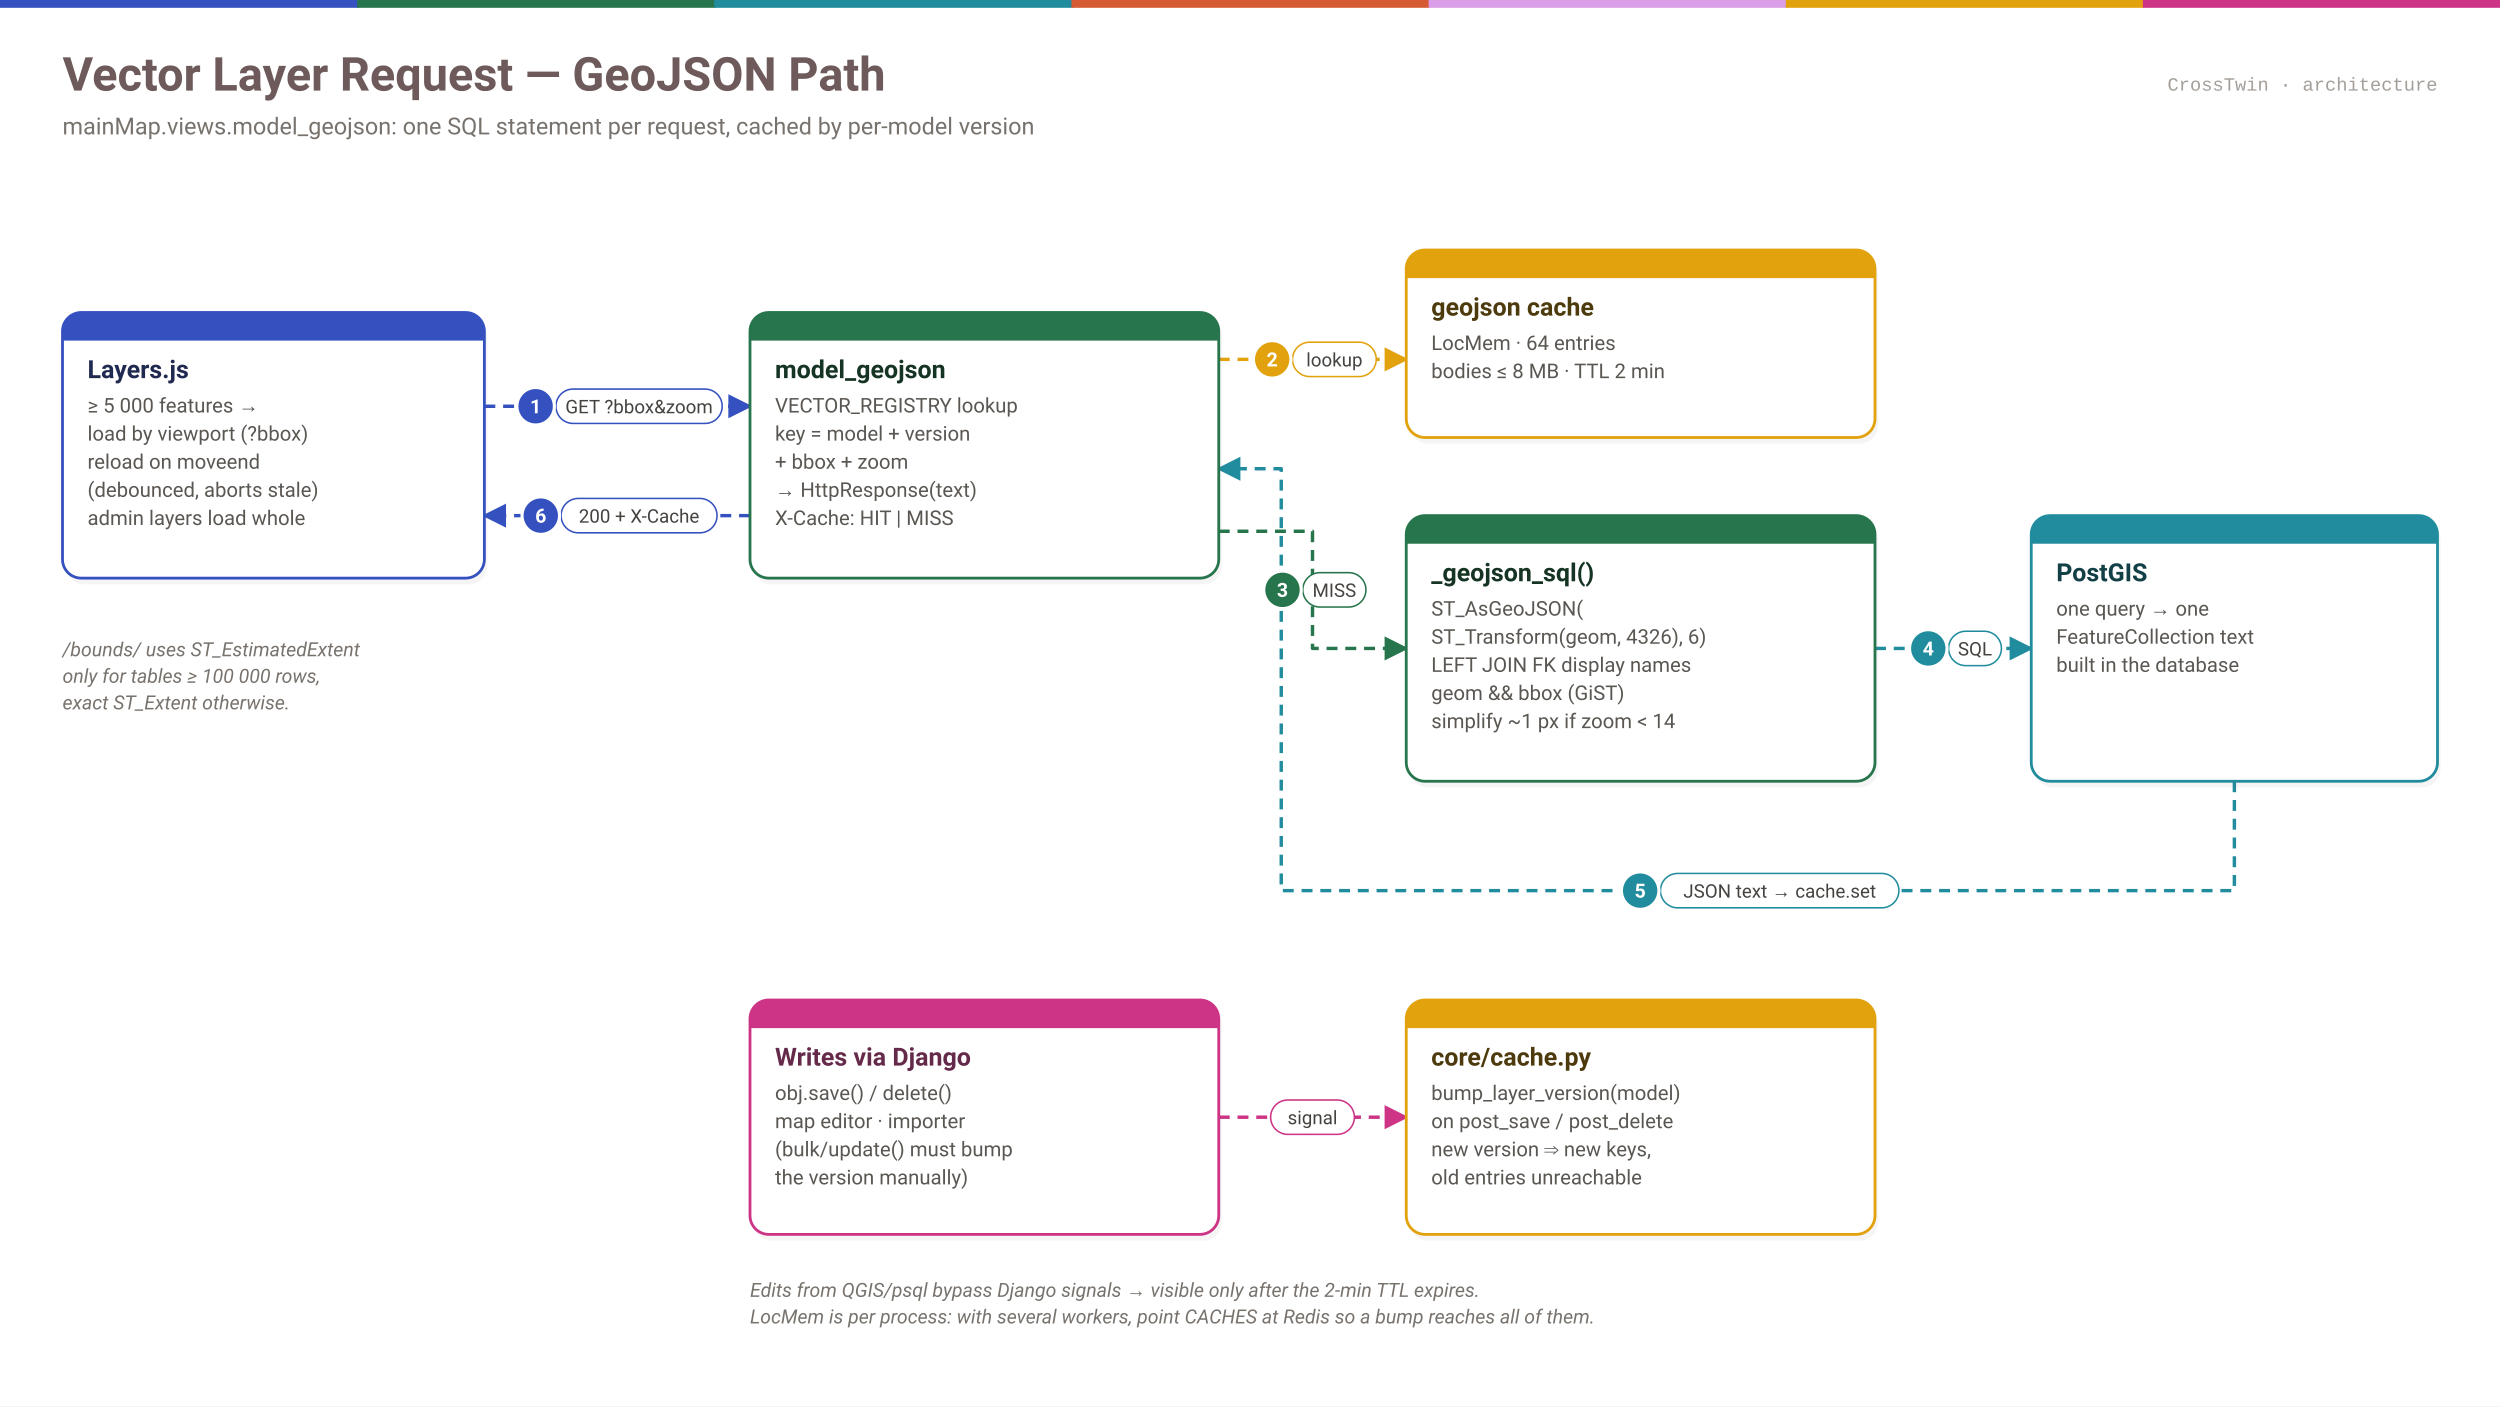
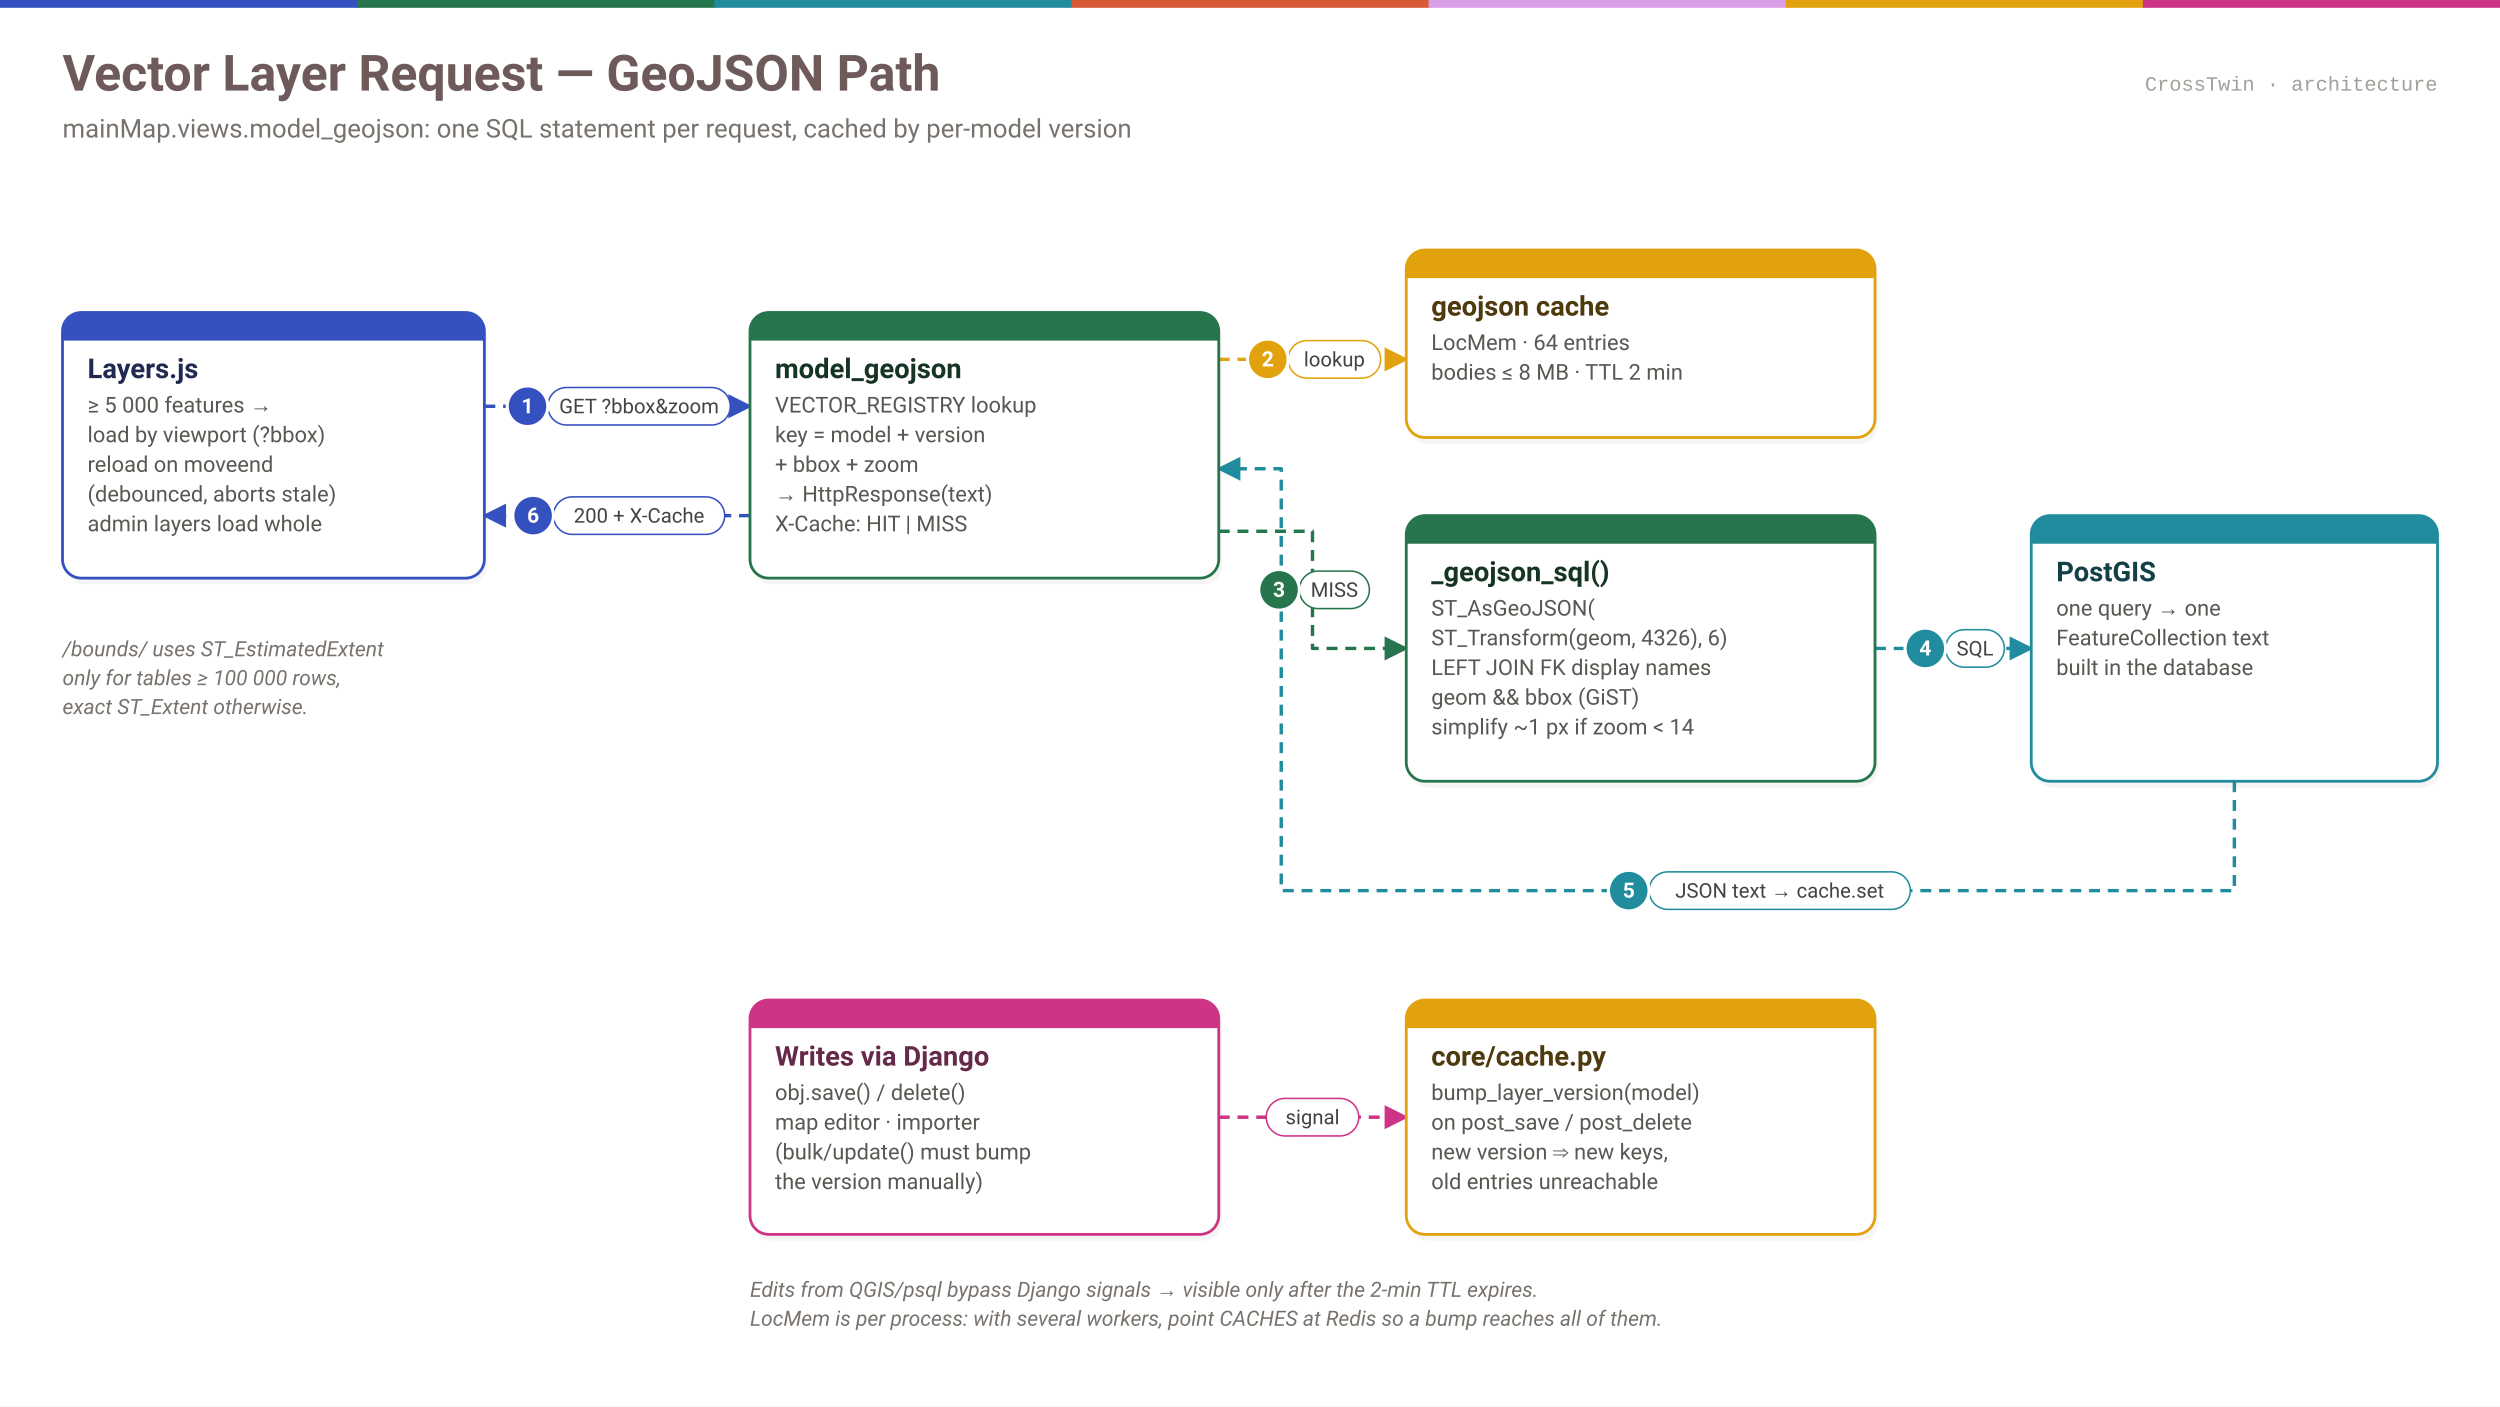
<svg xmlns="http://www.w3.org/2000/svg" viewBox="0 0 1600 900" width="1600" height="900" role="img" aria-label="Vector Layer Request — GeoJSON Path">
  <style>
  .t { font-family:'Roboto','Helvetica Neue','Arial',sans-serif; }
  .m { font-family:'JetBrains Mono','Consolas','Courier New',monospace; }
  .flow { stroke-dasharray:7 5; animation:dash 1.2s linear infinite; }
  @keyframes dash { to { stroke-dashoffset:-24; } }
  @media (prefers-reduced-motion: reduce) { .flow { animation:none; } }
</style>
  <defs>
    <marker id="a-client" viewBox="0 0 10 10" refX="9" refY="5" markerWidth="7" markerHeight="7" orient="auto-start-reverse">
      <path d="M0,0 L10,5 L0,10 z" fill="#3551BF" />
    </marker>
    <marker id="as-client" viewBox="0 0 10 10" refX="9" refY="5" markerWidth="7" markerHeight="7" orient="auto-start-reverse">
      <path d="M0,0 L10,5 L0,10 z" fill="#3551BF" />
    </marker>
    <marker id="a-django" viewBox="0 0 10 10" refX="9" refY="5" markerWidth="7" markerHeight="7" orient="auto-start-reverse">
      <path d="M0,0 L10,5 L0,10 z" fill="#27754C" />
    </marker>
    <marker id="as-django" viewBox="0 0 10 10" refX="9" refY="5" markerWidth="7" markerHeight="7" orient="auto-start-reverse">
      <path d="M0,0 L10,5 L0,10 z" fill="#27754C" />
    </marker>
    <marker id="a-data" viewBox="0 0 10 10" refX="9" refY="5" markerWidth="7" markerHeight="7" orient="auto-start-reverse">
      <path d="M0,0 L10,5 L0,10 z" fill="#218C9D" />
    </marker>
    <marker id="as-data" viewBox="0 0 10 10" refX="9" refY="5" markerWidth="7" markerHeight="7" orient="auto-start-reverse">
      <path d="M0,0 L10,5 L0,10 z" fill="#218C9D" />
    </marker>
    <marker id="a-external" viewBox="0 0 10 10" refX="9" refY="5" markerWidth="7" markerHeight="7" orient="auto-start-reverse">
      <path d="M0,0 L10,5 L0,10 z" fill="#D65B35" />
    </marker>
    <marker id="as-external" viewBox="0 0 10 10" refX="9" refY="5" markerWidth="7" markerHeight="7" orient="auto-start-reverse">
      <path d="M0,0 L10,5 L0,10 z" fill="#D65B35" />
    </marker>
    <marker id="a-raster" viewBox="0 0 10 10" refX="9" refY="5" markerWidth="7" markerHeight="7" orient="auto-start-reverse">
      <path d="M0,0 L10,5 L0,10 z" fill="#DA9DE8" />
    </marker>
    <marker id="as-raster" viewBox="0 0 10 10" refX="9" refY="5" markerWidth="7" markerHeight="7" orient="auto-start-reverse">
      <path d="M0,0 L10,5 L0,10 z" fill="#DA9DE8" />
    </marker>
    <marker id="a-cache" viewBox="0 0 10 10" refX="9" refY="5" markerWidth="7" markerHeight="7" orient="auto-start-reverse">
      <path d="M0,0 L10,5 L0,10 z" fill="#E2A20E" />
    </marker>
    <marker id="as-cache" viewBox="0 0 10 10" refX="9" refY="5" markerWidth="7" markerHeight="7" orient="auto-start-reverse">
      <path d="M0,0 L10,5 L0,10 z" fill="#E2A20E" />
    </marker>
    <marker id="a-signal" viewBox="0 0 10 10" refX="9" refY="5" markerWidth="7" markerHeight="7" orient="auto-start-reverse">
      <path d="M0,0 L10,5 L0,10 z" fill="#CD3485" />
    </marker>
    <marker id="as-signal" viewBox="0 0 10 10" refX="9" refY="5" markerWidth="7" markerHeight="7" orient="auto-start-reverse">
      <path d="M0,0 L10,5 L0,10 z" fill="#CD3485" />
    </marker>
    <marker id="a-neutral" viewBox="0 0 10 10" refX="9" refY="5" markerWidth="7" markerHeight="7" orient="auto-start-reverse">
      <path d="M0,0 L10,5 L0,10 z" fill="#1E1D2C" />
    </marker>
    <marker id="as-neutral" viewBox="0 0 10 10" refX="9" refY="5" markerWidth="7" markerHeight="7" orient="auto-start-reverse">
      <path d="M0,0 L10,5 L0,10 z" fill="#1E1D2C" />
    </marker>
  </defs>
  <rect width="1600" height="900" fill="#ffffff" />
  <rect x="0.0" width="229.6" height="5" fill="#3551BF" />
  <rect x="228.6" width="229.6" height="5" fill="#27754C" />
  <rect x="457.1" width="229.6" height="5" fill="#218C9D" />
  <rect x="685.7" width="229.6" height="5" fill="#D65B35" />
  <rect x="914.3" width="229.6" height="5" fill="#DA9DE8" />
  <rect x="1142.9" width="229.6" height="5" fill="#E2A20E" />
  <rect x="1371.4" width="229.6" height="5" fill="#CD3485" />
-   <text class="t" x="40" y="58" font-size="30" font-weight="600" fill="#6E5A5A">Vector Layer Request — GeoJSON Path</text>
-   <text class="t" x="40" y="86" font-size="15" fill="#78726D">mainMap.views.model_geojson: one SQL statement per request, cached by per-model version</text>
-   <text class="m" x="1560" y="58" font-size="12" fill="#A39E99" text-anchor="end">CrossTwin · architecture</text>
+   <text class="t" x="40" y="58" font-size="32" font-weight="600" fill="#6E5A5A">Vector Layer Request — GeoJSON Path</text>
+   <text class="t" x="40" y="88" font-size="16.5" fill="#78726D">mainMap.views.model_geojson: one SQL statement per request, cached by per-model version</text>
+   <text class="m" x="1560" y="58" font-size="13" fill="#A39E99" text-anchor="end">CrossTwin · architecture</text>
  <path d="M780,715 L900,715" fill="none" stroke="#CD3485" stroke-width="2.2" stroke-linejoin="round" class="flow" marker-end="url(#a-signal)" />
  <path d="M480,330 L310,330" fill="none" stroke="#3551BF" stroke-width="2.2" stroke-linejoin="round" class="flow" marker-end="url(#a-client)" />
  <path d="M1430,500 L1430,570 L820,570 L820,300 L780,300" fill="none" stroke="#218C9D" stroke-width="2.2" stroke-linejoin="round" class="flow" marker-end="url(#a-data)" />
  <path d="M1200,415 L1300,415" fill="none" stroke="#218C9D" stroke-width="2.2" stroke-linejoin="round" class="flow" marker-end="url(#a-data)" />
  <path d="M780,340 L840,340 L840,415 L900,415" fill="none" stroke="#27754C" stroke-width="2.2" stroke-linejoin="round" class="flow" marker-end="url(#a-django)" />
  <path d="M780,230 L900,230" fill="none" stroke="#E2A20E" stroke-width="2.2" stroke-linejoin="round" class="flow" marker-end="url(#a-cache)" />
  <path d="M310,260 L480,260" fill="none" stroke="#3551BF" stroke-width="2.2" stroke-linejoin="round" class="flow" marker-end="url(#a-client)" />
  <rect x="42" y="204" width="270" height="170" rx="12" fill="#6E5A5A" fill-opacity="0.06" />
  <rect x="40" y="200" width="270" height="170" rx="12" fill="#fff" stroke="#3551BF" stroke-width="1.8" />
  <path d="M52,200 h246 a12,12 0 0 1 12,12 v6 h-270 v-6 a12,12 0 0 1 12,-12 z" fill="#3551BF" />
-   <text class="t" x="56" y="242" font-size="16" font-weight="700" fill="#202A50">Layers.js</text>
-   <text class="t" x="56" y="264" font-size="13" fill="#5A5652">≥ 5 000 features →</text>
-   <text class="t" x="56" y="282" font-size="13" fill="#5A5652">load by viewport (?bbox)</text>
-   <text class="t" x="56" y="300" font-size="13" fill="#5A5652">reload on moveend</text>
-   <text class="t" x="56" y="318" font-size="13" fill="#5A5652">(debounced, aborts stale)</text>
-   <text class="t" x="56" y="336" font-size="13" fill="#5A5652">admin layers load whole</text>
+   <text class="t" x="56" y="242" font-size="17.5" font-weight="700" fill="#202A50">Layers.js</text>
+   <text class="t" x="56" y="264" font-size="14" fill="#5A5652">≥ 5 000 features →</text>
+   <text class="t" x="56" y="283" font-size="14" fill="#5A5652">load by viewport (?bbox)</text>
+   <text class="t" x="56" y="302" font-size="14" fill="#5A5652">reload on moveend</text>
+   <text class="t" x="56" y="321" font-size="14" fill="#5A5652">(debounced, aborts stale)</text>
+   <text class="t" x="56" y="340" font-size="14" fill="#5A5652">admin layers load whole</text>
  <rect x="482" y="204" width="300" height="170" rx="12" fill="#6E5A5A" fill-opacity="0.06" />
  <rect x="480" y="200" width="300" height="170" rx="12" fill="#fff" stroke="#27754C" stroke-width="1.8" />
  <path d="M492,200 h276 a12,12 0 0 1 12,12 v6 h-300 v-6 a12,12 0 0 1 12,-12 z" fill="#27754C" />
-   <text class="t" x="496" y="242" font-size="16" font-weight="700" fill="#163424">model_geojson</text>
-   <text class="t" x="496" y="264" font-size="13" fill="#5A5652">VECTOR_REGISTRY lookup</text>
-   <text class="t" x="496" y="282" font-size="13" fill="#5A5652">key = model + version</text>
-   <text class="t" x="496" y="300" font-size="13" fill="#5A5652">     + bbox + zoom</text>
-   <text class="t" x="496" y="318" font-size="13" fill="#5A5652">→ HttpResponse(text)</text>
-   <text class="t" x="496" y="336" font-size="13" fill="#5A5652">X-Cache: HIT | MISS</text>
+   <text class="t" x="496" y="242" font-size="17.5" font-weight="700" fill="#163424">model_geojson</text>
+   <text class="t" x="496" y="264" font-size="14" fill="#5A5652">VECTOR_REGISTRY lookup</text>
+   <text class="t" x="496" y="283" font-size="14" fill="#5A5652">key = model + version</text>
+   <text class="t" x="496" y="302" font-size="14" fill="#5A5652">     + bbox + zoom</text>
+   <text class="t" x="496" y="321" font-size="14" fill="#5A5652">→ HttpResponse(text)</text>
+   <text class="t" x="496" y="340" font-size="14" fill="#5A5652">X-Cache: HIT | MISS</text>
  <rect x="902" y="164" width="300" height="120" rx="12" fill="#6E5A5A" fill-opacity="0.06" />
  <rect x="900" y="160" width="300" height="120" rx="12" fill="#fff" stroke="#E2A20E" stroke-width="1.8" />
  <path d="M912,160 h276 a12,12 0 0 1 12,12 v6 h-300 v-6 a12,12 0 0 1 12,-12 z" fill="#E2A20E" />
-   <text class="t" x="916" y="202" font-size="16" font-weight="700" fill="#4D3A0D">geojson cache</text>
-   <text class="t" x="916" y="224" font-size="13" fill="#5A5652">LocMem · 64 entries</text>
-   <text class="t" x="916" y="242" font-size="13" fill="#5A5652">bodies ≤ 8 MB · TTL 2 min</text>
+   <text class="t" x="916" y="202" font-size="17.5" font-weight="700" fill="#4D3A0D">geojson cache</text>
+   <text class="t" x="916" y="224" font-size="14" fill="#5A5652">LocMem · 64 entries</text>
+   <text class="t" x="916" y="243" font-size="14" fill="#5A5652">bodies ≤ 8 MB · TTL 2 min</text>
  <rect x="902" y="334" width="300" height="170" rx="12" fill="#6E5A5A" fill-opacity="0.06" />
  <rect x="900" y="330" width="300" height="170" rx="12" fill="#fff" stroke="#27754C" stroke-width="1.8" />
  <path d="M912,330 h276 a12,12 0 0 1 12,12 v6 h-300 v-6 a12,12 0 0 1 12,-12 z" fill="#27754C" />
-   <text class="t" x="916" y="372" font-size="16" font-weight="700" fill="#163424">_geojson_sql()</text>
-   <text class="t" x="916" y="394" font-size="13" fill="#5A5652">ST_AsGeoJSON(</text>
-   <text class="t" x="916" y="412" font-size="13" fill="#5A5652">  ST_Transform(geom, 4326), 6)</text>
-   <text class="t" x="916" y="430" font-size="13" fill="#5A5652">LEFT JOIN FK display names</text>
-   <text class="t" x="916" y="448" font-size="13" fill="#5A5652">geom &amp;&amp; bbox (GiST)</text>
-   <text class="t" x="916" y="466" font-size="13" fill="#5A5652">simplify ~1 px if zoom &lt; 14</text>
+   <text class="t" x="916" y="372" font-size="17.5" font-weight="700" fill="#163424">_geojson_sql()</text>
+   <text class="t" x="916" y="394" font-size="14" fill="#5A5652">ST_AsGeoJSON(</text>
+   <text class="t" x="916" y="413" font-size="14" fill="#5A5652">  ST_Transform(geom, 4326), 6)</text>
+   <text class="t" x="916" y="432" font-size="14" fill="#5A5652">LEFT JOIN FK display names</text>
+   <text class="t" x="916" y="451" font-size="14" fill="#5A5652">geom &amp;&amp; bbox (GiST)</text>
+   <text class="t" x="916" y="470" font-size="14" fill="#5A5652">simplify ~1 px if zoom &lt; 14</text>
  <rect x="1302" y="334" width="260" height="170" rx="12" fill="#6E5A5A" fill-opacity="0.06" />
  <rect x="1300" y="330" width="260" height="170" rx="12" fill="#fff" stroke="#218C9D" stroke-width="1.8" />
  <path d="M1312,330 h236 a12,12 0 0 1 12,12 v6 h-260 v-6 a12,12 0 0 1 12,-12 z" fill="#218C9D" />
-   <text class="t" x="1316" y="372" font-size="16" font-weight="700" fill="#133F46">PostGIS</text>
-   <text class="t" x="1316" y="394" font-size="13" fill="#5A5652">one query → one</text>
-   <text class="t" x="1316" y="412" font-size="13" fill="#5A5652">FeatureCollection text</text>
-   <text class="t" x="1316" y="430" font-size="13" fill="#5A5652">built in the database</text>
+   <text class="t" x="1316" y="372" font-size="17.5" font-weight="700" fill="#133F46">PostGIS</text>
+   <text class="t" x="1316" y="394" font-size="14" fill="#5A5652">one query → one</text>
+   <text class="t" x="1316" y="413" font-size="14" fill="#5A5652">FeatureCollection text</text>
+   <text class="t" x="1316" y="432" font-size="14" fill="#5A5652">built in the database</text>
  <rect x="902" y="644" width="300" height="150" rx="12" fill="#6E5A5A" fill-opacity="0.06" />
  <rect x="900" y="640" width="300" height="150" rx="12" fill="#fff" stroke="#E2A20E" stroke-width="1.8" />
  <path d="M912,640 h276 a12,12 0 0 1 12,12 v6 h-300 v-6 a12,12 0 0 1 12,-12 z" fill="#E2A20E" />
-   <text class="t" x="916" y="682" font-size="16" font-weight="700" fill="#4D3A0D">core/cache.py</text>
-   <text class="t" x="916" y="704" font-size="13" fill="#5A5652">bump_layer_version(model)</text>
-   <text class="t" x="916" y="722" font-size="13" fill="#5A5652">on post_save / post_delete</text>
-   <text class="t" x="916" y="740" font-size="13" fill="#5A5652">new version ⇒ new keys,</text>
-   <text class="t" x="916" y="758" font-size="13" fill="#5A5652">old entries unreachable</text>
+   <text class="t" x="916" y="682" font-size="17.5" font-weight="700" fill="#4D3A0D">core/cache.py</text>
+   <text class="t" x="916" y="704" font-size="14" fill="#5A5652">bump_layer_version(model)</text>
+   <text class="t" x="916" y="723" font-size="14" fill="#5A5652">on post_save / post_delete</text>
+   <text class="t" x="916" y="742" font-size="14" fill="#5A5652">new version ⇒ new keys,</text>
+   <text class="t" x="916" y="761" font-size="14" fill="#5A5652">old entries unreachable</text>
  <rect x="482" y="644" width="300" height="150" rx="12" fill="#6E5A5A" fill-opacity="0.06" />
  <rect x="480" y="640" width="300" height="150" rx="12" fill="#fff" stroke="#CD3485" stroke-width="1.8" />
  <path d="M492,640 h276 a12,12 0 0 1 12,12 v6 h-300 v-6 a12,12 0 0 1 12,-12 z" fill="#CD3485" />
-   <text class="t" x="496" y="682" font-size="16" font-weight="700" fill="#652949">Writes via Django</text>
-   <text class="t" x="496" y="704" font-size="13" fill="#5A5652">obj.save() / delete()</text>
-   <text class="t" x="496" y="722" font-size="13" fill="#5A5652">map editor · importer</text>
-   <text class="t" x="496" y="740" font-size="13" fill="#5A5652">(bulk/update() must bump</text>
-   <text class="t" x="496" y="758" font-size="13" fill="#5A5652"> the version manually)</text>
-   <rect x="355.8" y="249.0" width="106.4" height="22" rx="11" fill="#fff" stroke="#3551BF" stroke-width="1" />
-   <text class="t" x="409.0" y="264.5" font-size="12" fill="#45423F" text-anchor="middle">GET ?bbox&amp;zoom</text>
-   <circle cx="342.8" cy="260.0" r="12" fill="#3551BF" stroke="#fff" stroke-width="2" />
-   <text class="t" x="342.8" y="264.5" font-size="12.5" font-weight="700" fill="#fff" text-anchor="middle">1</text>
-   <rect x="827.2" y="219.0" width="53.6" height="22" rx="11" fill="#fff" stroke="#E2A20E" stroke-width="1" />
-   <text class="t" x="854.0" y="234.5" font-size="12" fill="#45423F" text-anchor="middle">lookup</text>
-   <circle cx="814.2" cy="230.0" r="12" fill="#E2A20E" stroke="#fff" stroke-width="2" />
-   <text class="t" x="814.2" y="234.5" font-size="12.5" font-weight="700" fill="#fff" text-anchor="middle">2</text>
-   <rect x="833.8" y="366.5" width="40.4" height="22" rx="11" fill="#fff" stroke="#27754C" stroke-width="1" />
-   <text class="t" x="854.0" y="382.0" font-size="12" fill="#45423F" text-anchor="middle">MISS</text>
-   <circle cx="820.8" cy="377.5" r="12" fill="#27754C" stroke="#fff" stroke-width="2" />
-   <text class="t" x="820.8" y="382.0" font-size="12.5" font-weight="700" fill="#fff" text-anchor="middle">3</text>
-   <rect x="1247.1" y="404.0" width="33.8" height="22" rx="11" fill="#fff" stroke="#218C9D" stroke-width="1" />
-   <text class="t" x="1264.0" y="419.5" font-size="12" fill="#45423F" text-anchor="middle">SQL</text>
-   <circle cx="1234.1" cy="415.0" r="12" fill="#218C9D" stroke="#fff" stroke-width="2" />
-   <text class="t" x="1234.1" y="419.5" font-size="12.5" font-weight="700" fill="#fff" text-anchor="middle">4</text>
-   <rect x="1062.7" y="559.0" width="152.6" height="22" rx="11" fill="#fff" stroke="#218C9D" stroke-width="1" />
-   <text class="t" x="1139.0" y="574.5" font-size="12" fill="#45423F" text-anchor="middle">JSON text → cache.set</text>
-   <circle cx="1049.7" cy="570.0" r="12" fill="#218C9D" stroke="#fff" stroke-width="2" />
-   <text class="t" x="1049.7" y="574.5" font-size="12.5" font-weight="700" fill="#fff" text-anchor="middle">5</text>
-   <rect x="359.1" y="319.0" width="99.8" height="22" rx="11" fill="#fff" stroke="#3551BF" stroke-width="1" />
-   <text class="t" x="409.0" y="334.5" font-size="12" fill="#45423F" text-anchor="middle">200 + X-Cache</text>
-   <circle cx="346.1" cy="330.0" r="12" fill="#3551BF" stroke="#fff" stroke-width="2" />
-   <text class="t" x="346.1" y="334.5" font-size="12.5" font-weight="700" fill="#fff" text-anchor="middle">6</text>
-   <rect x="813.2" y="704.0" width="53.6" height="22" rx="11" fill="#fff" stroke="#CD3485" stroke-width="1" />
-   <text class="t" x="840.0" y="719.5" font-size="12" fill="#45423F" text-anchor="middle">signal</text>
-   <text class="t" x="480" y="830" font-size="12.5" fill="#78726D" font-style="italic">Edits from QGIS/psql bypass Django signals → visible only after the 2-min TTL expires.</text>
-   <text class="t" x="480" y="847" font-size="12.5" fill="#78726D" font-style="italic">LocMem is per process: with several workers, point CACHES at Redis so a bump reaches all of them.</text>
-   <text class="t" x="40" y="420" font-size="12.5" fill="#78726D" font-style="italic">/bounds/ uses ST_EstimatedExtent</text>
-   <text class="t" x="40" y="437" font-size="12.5" fill="#78726D" font-style="italic">only for tables ≥ 100 000 rows,</text>
-   <text class="t" x="40" y="454" font-size="12.5" fill="#78726D" font-style="italic">exact ST_Extent otherwise.</text>
+   <text class="t" x="496" y="682" font-size="17.5" font-weight="700" fill="#652949">Writes via Django</text>
+   <text class="t" x="496" y="704" font-size="14" fill="#5A5652">obj.save() / delete()</text>
+   <text class="t" x="496" y="723" font-size="14" fill="#5A5652">map editor · importer</text>
+   <text class="t" x="496" y="742" font-size="14" fill="#5A5652">(bulk/update() must bump</text>
+   <text class="t" x="496" y="761" font-size="14" fill="#5A5652"> the version manually)</text>
+   <rect x="350.6" y="248.0" width="116.8" height="24" rx="12" fill="#fff" stroke="#3551BF" stroke-width="1" />
+   <text class="t" x="409.0" y="264.5" font-size="13" fill="#45423F" text-anchor="middle">GET ?bbox&amp;zoom</text>
+   <circle cx="337.6" cy="260.0" r="13" fill="#3551BF" stroke="#fff" stroke-width="2" />
+   <text class="t" x="337.6" y="264.5" font-size="13.5" font-weight="700" fill="#fff" text-anchor="middle">1</text>
+   <rect x="824.4" y="218.0" width="59.2" height="24" rx="12" fill="#fff" stroke="#E2A20E" stroke-width="1" />
+   <text class="t" x="854.0" y="234.5" font-size="13" fill="#45423F" text-anchor="middle">lookup</text>
+   <circle cx="811.4" cy="230.0" r="13" fill="#E2A20E" stroke="#fff" stroke-width="2" />
+   <text class="t" x="811.4" y="234.5" font-size="13.5" font-weight="700" fill="#fff" text-anchor="middle">2</text>
+   <rect x="831.6" y="365.5" width="44.8" height="24" rx="12" fill="#fff" stroke="#27754C" stroke-width="1" />
+   <text class="t" x="854.0" y="382.0" font-size="13" fill="#45423F" text-anchor="middle">MISS</text>
+   <circle cx="818.6" cy="377.5" r="13" fill="#27754C" stroke="#fff" stroke-width="2" />
+   <text class="t" x="818.6" y="382.0" font-size="13.5" font-weight="700" fill="#fff" text-anchor="middle">3</text>
+   <rect x="1245.2" y="403.0" width="37.6" height="24" rx="12" fill="#fff" stroke="#218C9D" stroke-width="1" />
+   <text class="t" x="1264.0" y="419.5" font-size="13" fill="#45423F" text-anchor="middle">SQL</text>
+   <circle cx="1232.2" cy="415.0" r="13" fill="#218C9D" stroke="#fff" stroke-width="2" />
+   <text class="t" x="1232.2" y="419.5" font-size="13.5" font-weight="700" fill="#fff" text-anchor="middle">4</text>
+   <rect x="1055.4" y="558.0" width="167.2" height="24" rx="12" fill="#fff" stroke="#218C9D" stroke-width="1" />
+   <text class="t" x="1139.0" y="574.5" font-size="13" fill="#45423F" text-anchor="middle">JSON text → cache.set</text>
+   <circle cx="1042.4" cy="570.0" r="13" fill="#218C9D" stroke="#fff" stroke-width="2" />
+   <text class="t" x="1042.4" y="574.5" font-size="13.5" font-weight="700" fill="#fff" text-anchor="middle">5</text>
+   <rect x="354.2" y="318.0" width="109.6" height="24" rx="12" fill="#fff" stroke="#3551BF" stroke-width="1" />
+   <text class="t" x="409.0" y="334.5" font-size="13" fill="#45423F" text-anchor="middle">200 + X-Cache</text>
+   <circle cx="341.2" cy="330.0" r="13" fill="#3551BF" stroke="#fff" stroke-width="2" />
+   <text class="t" x="341.2" y="334.5" font-size="13.5" font-weight="700" fill="#fff" text-anchor="middle">6</text>
+   <rect x="810.4" y="703.0" width="59.2" height="24" rx="12" fill="#fff" stroke="#CD3485" stroke-width="1" />
+   <text class="t" x="840.0" y="719.5" font-size="13" fill="#45423F" text-anchor="middle">signal</text>
+   <text class="t" x="480" y="830.0" font-size="13.5" fill="#78726D" font-style="italic">Edits from QGIS/psql bypass Django signals → visible only after the 2-min TTL expires.</text>
+   <text class="t" x="480" y="848.5" font-size="13.5" fill="#78726D" font-style="italic">LocMem is per process: with several workers, point CACHES at Redis so a bump reaches all of them.</text>
+   <text class="t" x="40" y="420.0" font-size="13.5" fill="#78726D" font-style="italic">/bounds/ uses ST_EstimatedExtent</text>
+   <text class="t" x="40" y="438.5" font-size="13.5" fill="#78726D" font-style="italic">only for tables ≥ 100 000 rows,</text>
+   <text class="t" x="40" y="457.0" font-size="13.5" fill="#78726D" font-style="italic">exact ST_Extent otherwise.</text>
</svg>
